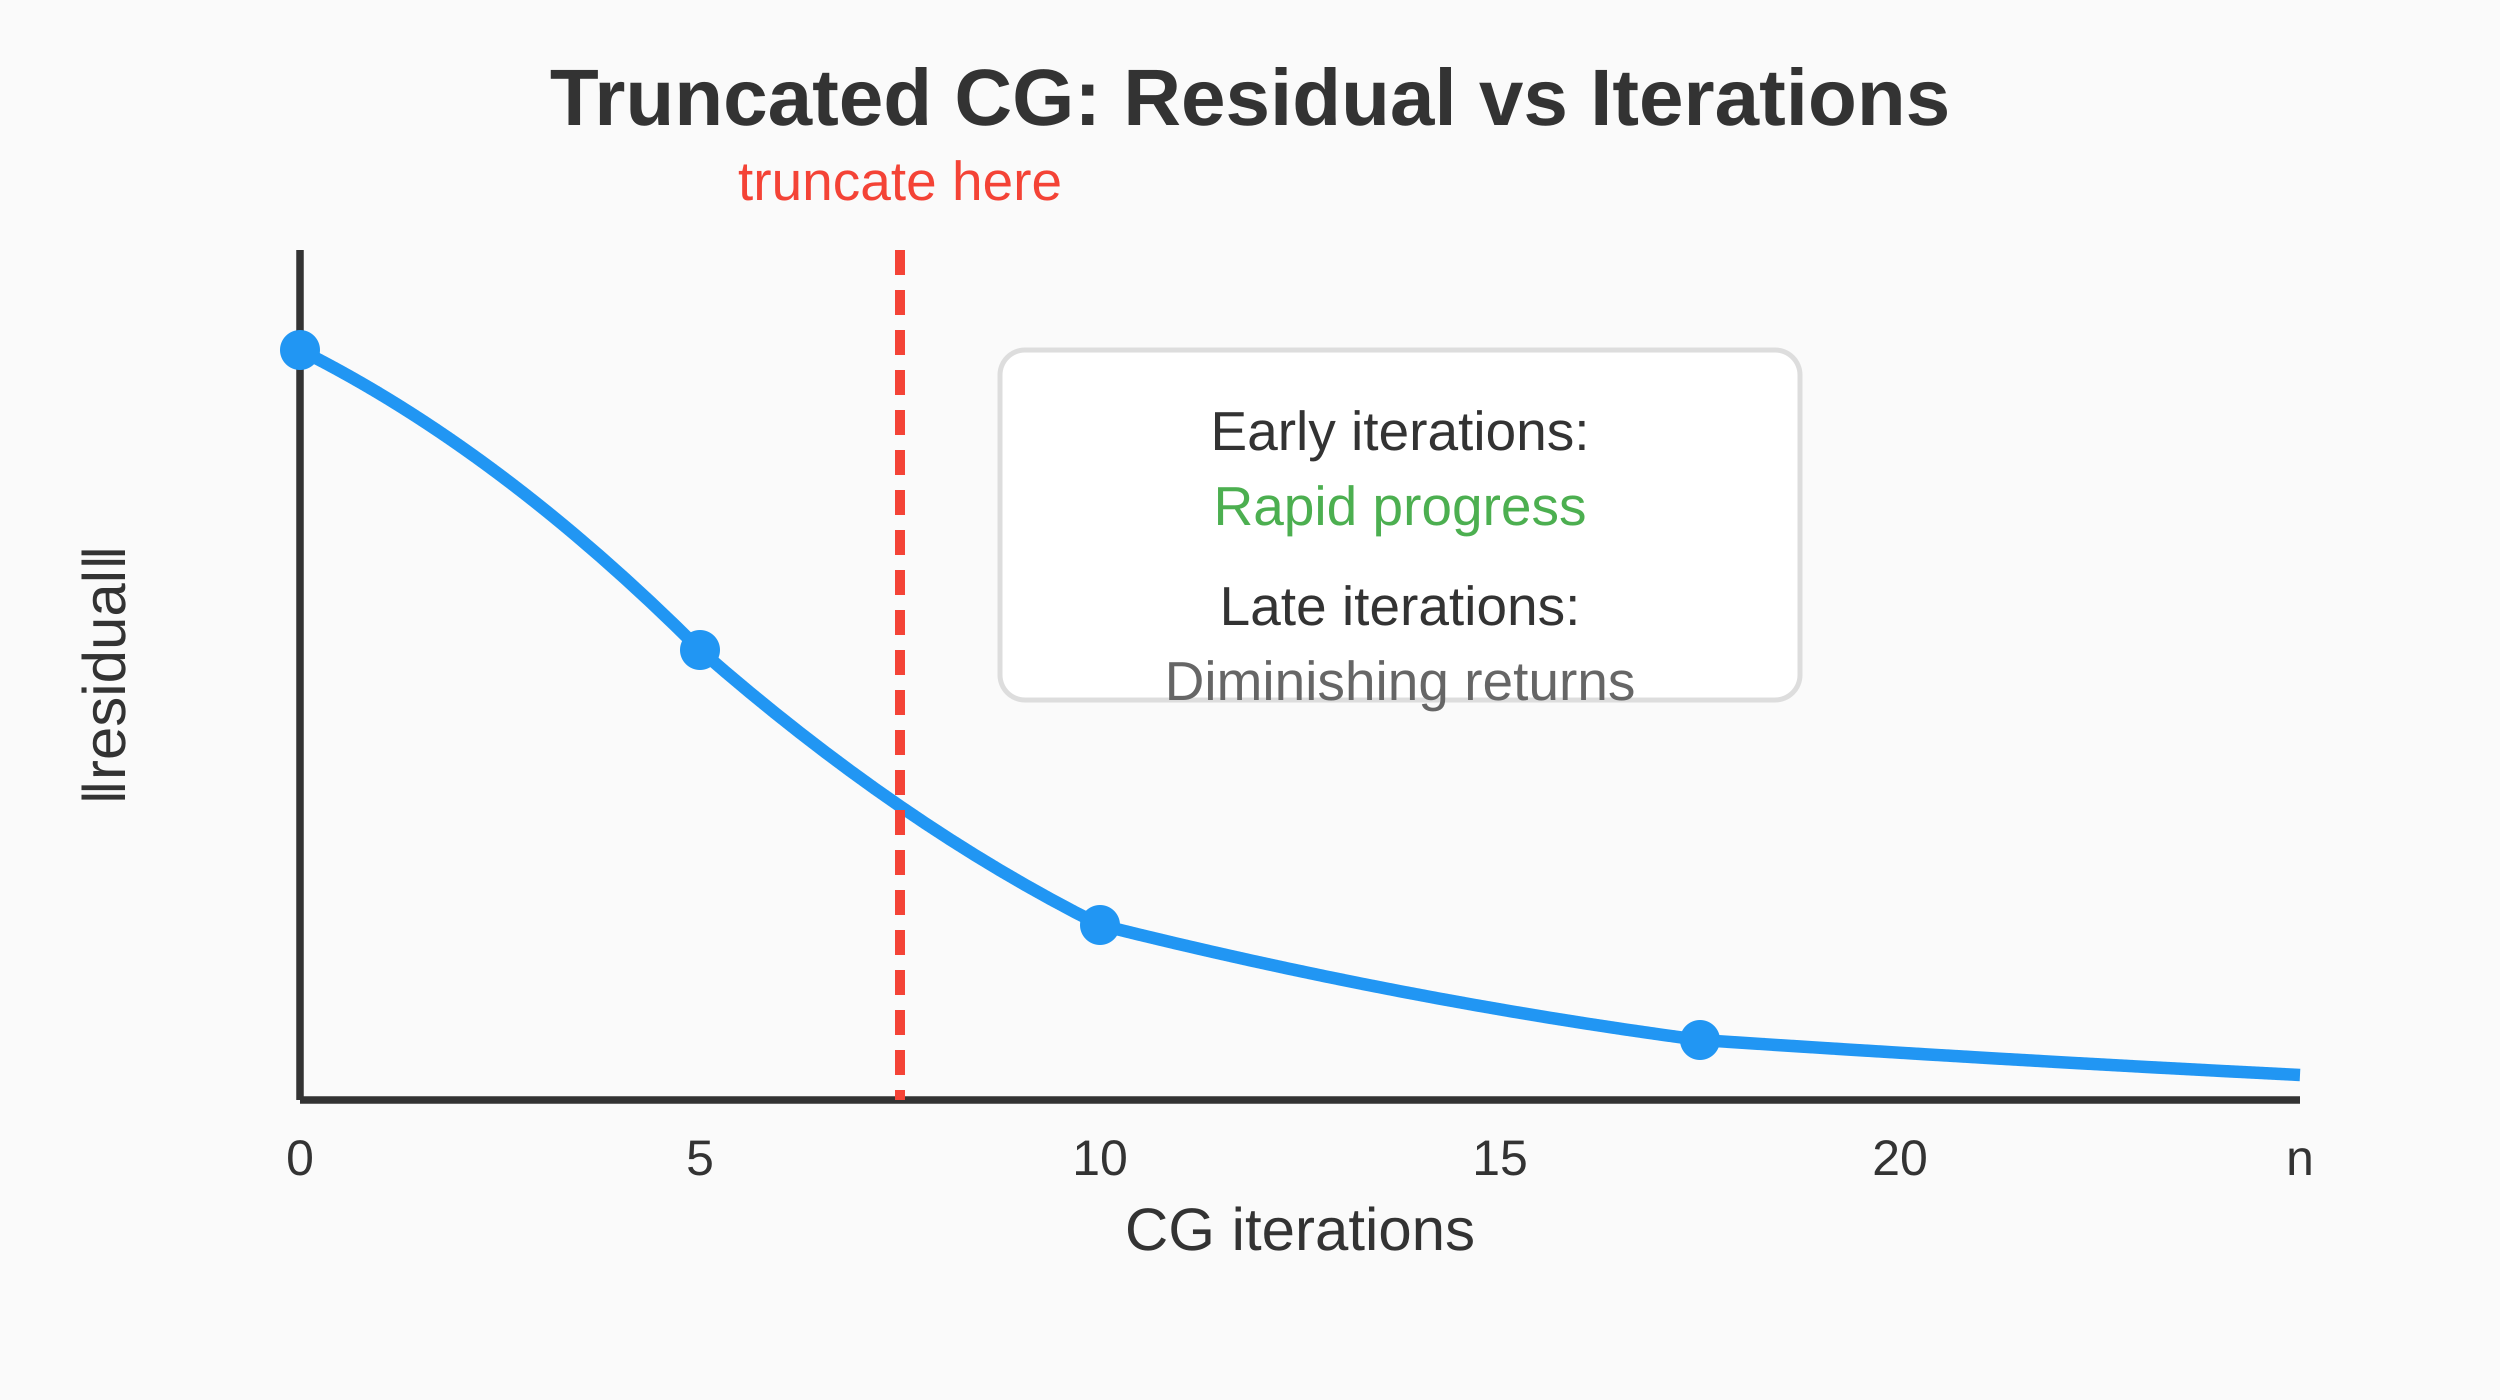
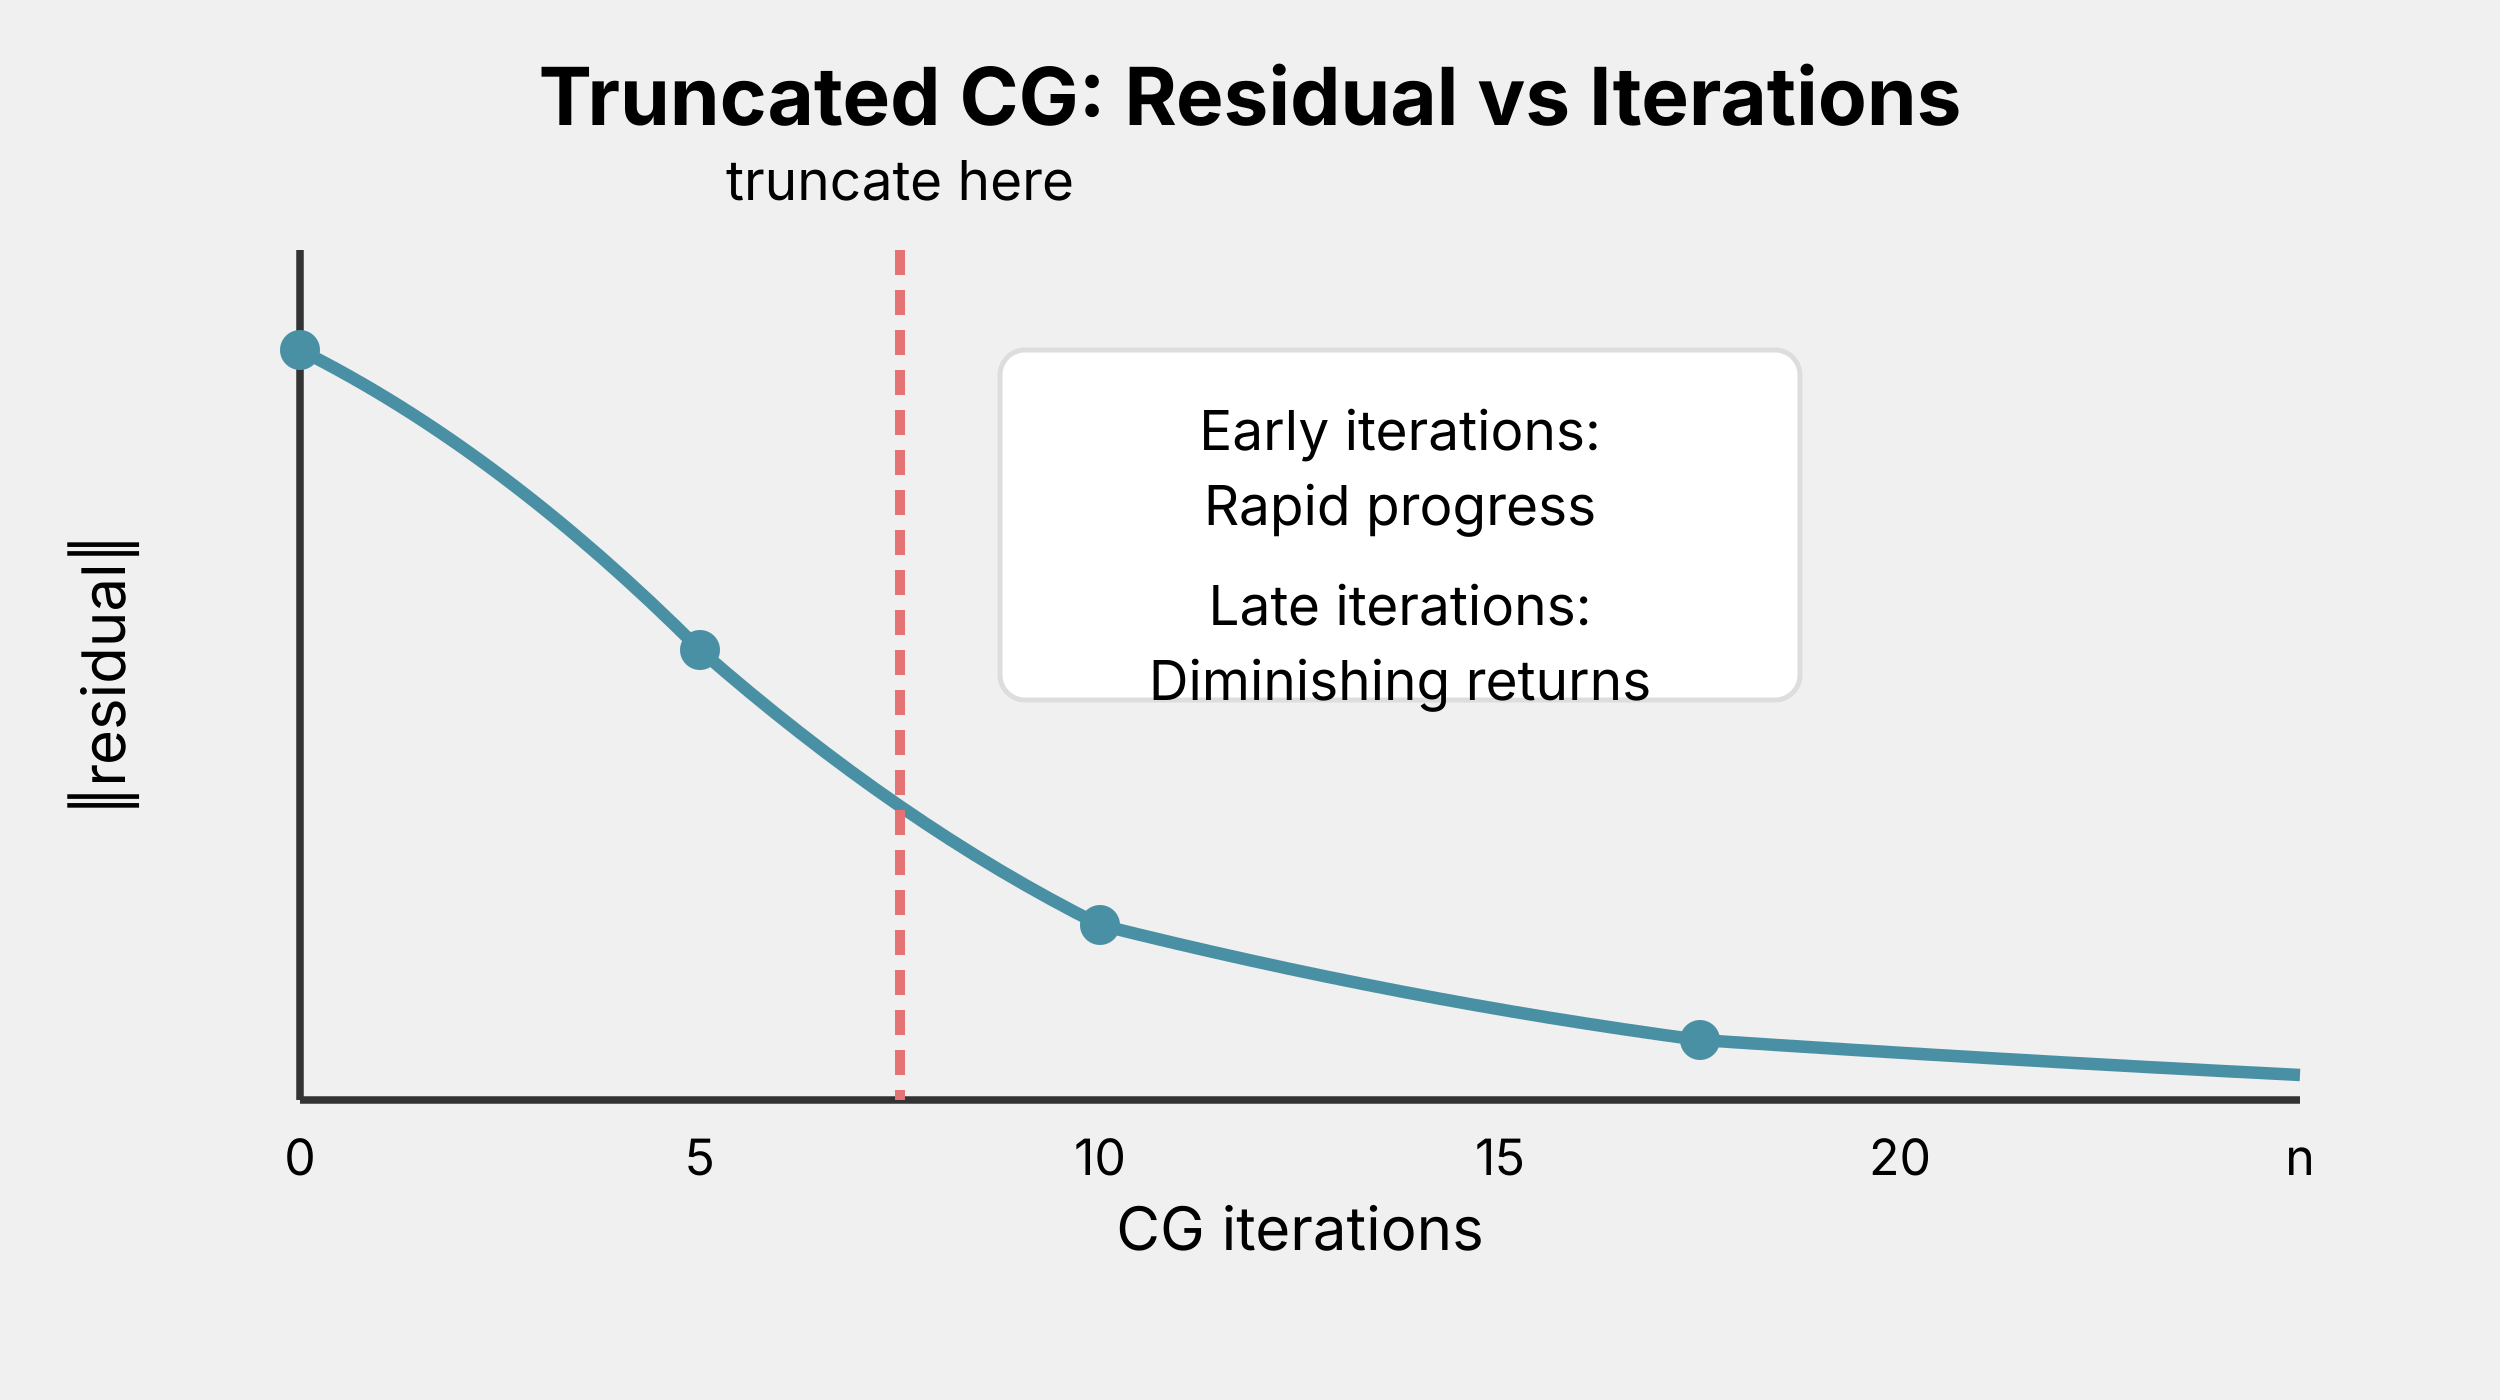
<svg xmlns="http://www.w3.org/2000/svg" viewBox="0 0 500 280">
-   <rect width="500" height="280" fill="#fafafa" />
-   <text x="250" y="25" text-anchor="middle" font-family="Arial, sans-serif" font-size="16" font-weight="bold" fill="#333">Truncated CG: Residual vs Iterations</text>
+   <style>
+     /* Light mode (default) */
+     text { fill: #000000; }
+     .label-text { fill: #666666; }
+ 
+     /* Dark mode */
+     @media (prefers-color-scheme: dark) {
+       text { fill: #ffffff; }
+       .label-text { fill: #cccccc; }
+ 
+       text[fill="#000"], text[fill="#000000"], text[fill="#333"], text[fill="#666"] {
+         fill: #ffffff;
+       }
+       text[fill="#fff"], text[fill="#ffffff"], text[fill="white"] {
+         fill: #ffffff;
+       }
+       text[fill="#E57373"] { fill: #ef5350; }
+       text[fill="#81C784"] { fill: #66bb6a; }
+       text[fill="#FFB74D"] { fill: #ffa726; }
+       text[fill="#4A90A4"] { fill: #4fc3f7; }
+     }
+   </style>
+   <text x="250" y="25" text-anchor="middle" font-family="system-ui, -apple-system, sans-serif" font-size="16" font-weight="bold" fill="#333">Truncated CG: Residual vs Iterations</text>
  <line x1="60" y1="220" x2="460" y2="220" stroke="#333" stroke-width="1.5" />
  <line x1="60" y1="220" x2="60" y2="50" stroke="#333" stroke-width="1.5" />
-   <text x="25" y="135" text-anchor="middle" font-family="Arial, sans-serif" font-size="12" fill="#333" transform="rotate(-90, 25, 135)">‖residual‖</text>
-   <text x="260" y="250" text-anchor="middle" font-family="Arial, sans-serif" font-size="12" fill="#333">CG iterations</text>
-   <path d="M 60 70 Q 100 90, 140 130 Q 180 165, 220 185 Q 280 200, 340 208 Q 400 212, 460 215" fill="none" stroke="#2196F3" stroke-width="2.5" />
-   <circle cx="60" cy="70" r="4" fill="#2196F3" />
-   <circle cx="140" cy="130" r="4" fill="#2196F3" />
-   <circle cx="220" cy="185" r="4" fill="#2196F3" />
-   <circle cx="340" cy="208" r="4" fill="#2196F3" />
-   <line x1="180" y1="50" x2="180" y2="220" stroke="#f44336" stroke-width="2" stroke-dasharray="5,3" />
-   <text x="180" y="40" text-anchor="middle" font-family="Arial, sans-serif" font-size="11" fill="#f44336">truncate here</text>
+   <text x="25" y="135" text-anchor="middle" font-family="system-ui, -apple-system, sans-serif" font-size="12" fill="#333" transform="rotate(-90, 25, 135)">‖residual‖</text>
+   <text x="260" y="250" text-anchor="middle" font-family="system-ui, -apple-system, sans-serif" font-size="12" fill="#333">CG iterations</text>
+   <path d="M 60 70 Q 100 90, 140 130 Q 180 165, 220 185 Q 280 200, 340 208 Q 400 212, 460 215" fill="none" stroke="#4A90A4" stroke-width="2.5" />
+   <circle cx="60" cy="70" r="4" fill="#4A90A4" />
+   <circle cx="140" cy="130" r="4" fill="#4A90A4" />
+   <circle cx="220" cy="185" r="4" fill="#4A90A4" />
+   <circle cx="340" cy="208" r="4" fill="#4A90A4" />
+   <line x1="180" y1="50" x2="180" y2="220" stroke="#E57373" stroke-width="2" stroke-dasharray="5,3" />
+   <text x="180" y="40" text-anchor="middle" font-family="system-ui, -apple-system, sans-serif" font-size="11" fill="#E57373">truncate here</text>
  <rect x="200" y="70" width="160" height="70" fill="white" stroke="#ddd" rx="5" />
-   <text x="280" y="90" text-anchor="middle" font-family="Arial, sans-serif" font-size="11" fill="#333">Early iterations:</text>
-   <text x="280" y="105" text-anchor="middle" font-family="Arial, sans-serif" font-size="11" fill="#4CAF50">Rapid progress</text>
-   <text x="280" y="125" text-anchor="middle" font-family="Arial, sans-serif" font-size="11" fill="#333">Late iterations:</text>
-   <text x="280" y="140" text-anchor="middle" font-family="Arial, sans-serif" font-size="11" fill="#666">Diminishing returns</text>
-   <text x="60" y="235" text-anchor="middle" font-family="Arial, sans-serif" font-size="10" fill="#333">0</text>
-   <text x="140" y="235" text-anchor="middle" font-family="Arial, sans-serif" font-size="10" fill="#333">5</text>
-   <text x="220" y="235" text-anchor="middle" font-family="Arial, sans-serif" font-size="10" fill="#333">10</text>
-   <text x="300" y="235" text-anchor="middle" font-family="Arial, sans-serif" font-size="10" fill="#333">15</text>
-   <text x="380" y="235" text-anchor="middle" font-family="Arial, sans-serif" font-size="10" fill="#333">20</text>
-   <text x="460" y="235" text-anchor="middle" font-family="Arial, sans-serif" font-size="10" fill="#333">n</text>
+   <text x="280" y="90" text-anchor="middle" font-family="system-ui, -apple-system, sans-serif" font-size="11" fill="#333">Early iterations:</text>
+   <text x="280" y="105" text-anchor="middle" font-family="system-ui, -apple-system, sans-serif" font-size="11" fill="#81C784">Rapid progress</text>
+   <text x="280" y="125" text-anchor="middle" font-family="system-ui, -apple-system, sans-serif" font-size="11" fill="#333">Late iterations:</text>
+   <text x="280" y="140" text-anchor="middle" font-family="system-ui, -apple-system, sans-serif" font-size="11" fill="#666">Diminishing returns</text>
+   <text x="60" y="235" text-anchor="middle" font-family="system-ui, -apple-system, sans-serif" font-size="10" fill="#333">0</text>
+   <text x="140" y="235" text-anchor="middle" font-family="system-ui, -apple-system, sans-serif" font-size="10" fill="#333">5</text>
+   <text x="220" y="235" text-anchor="middle" font-family="system-ui, -apple-system, sans-serif" font-size="10" fill="#333">10</text>
+   <text x="300" y="235" text-anchor="middle" font-family="system-ui, -apple-system, sans-serif" font-size="10" fill="#333">15</text>
+   <text x="380" y="235" text-anchor="middle" font-family="system-ui, -apple-system, sans-serif" font-size="10" fill="#333">20</text>
+   <text x="460" y="235" text-anchor="middle" font-family="system-ui, -apple-system, sans-serif" font-size="10" fill="#333">n</text>
</svg>
